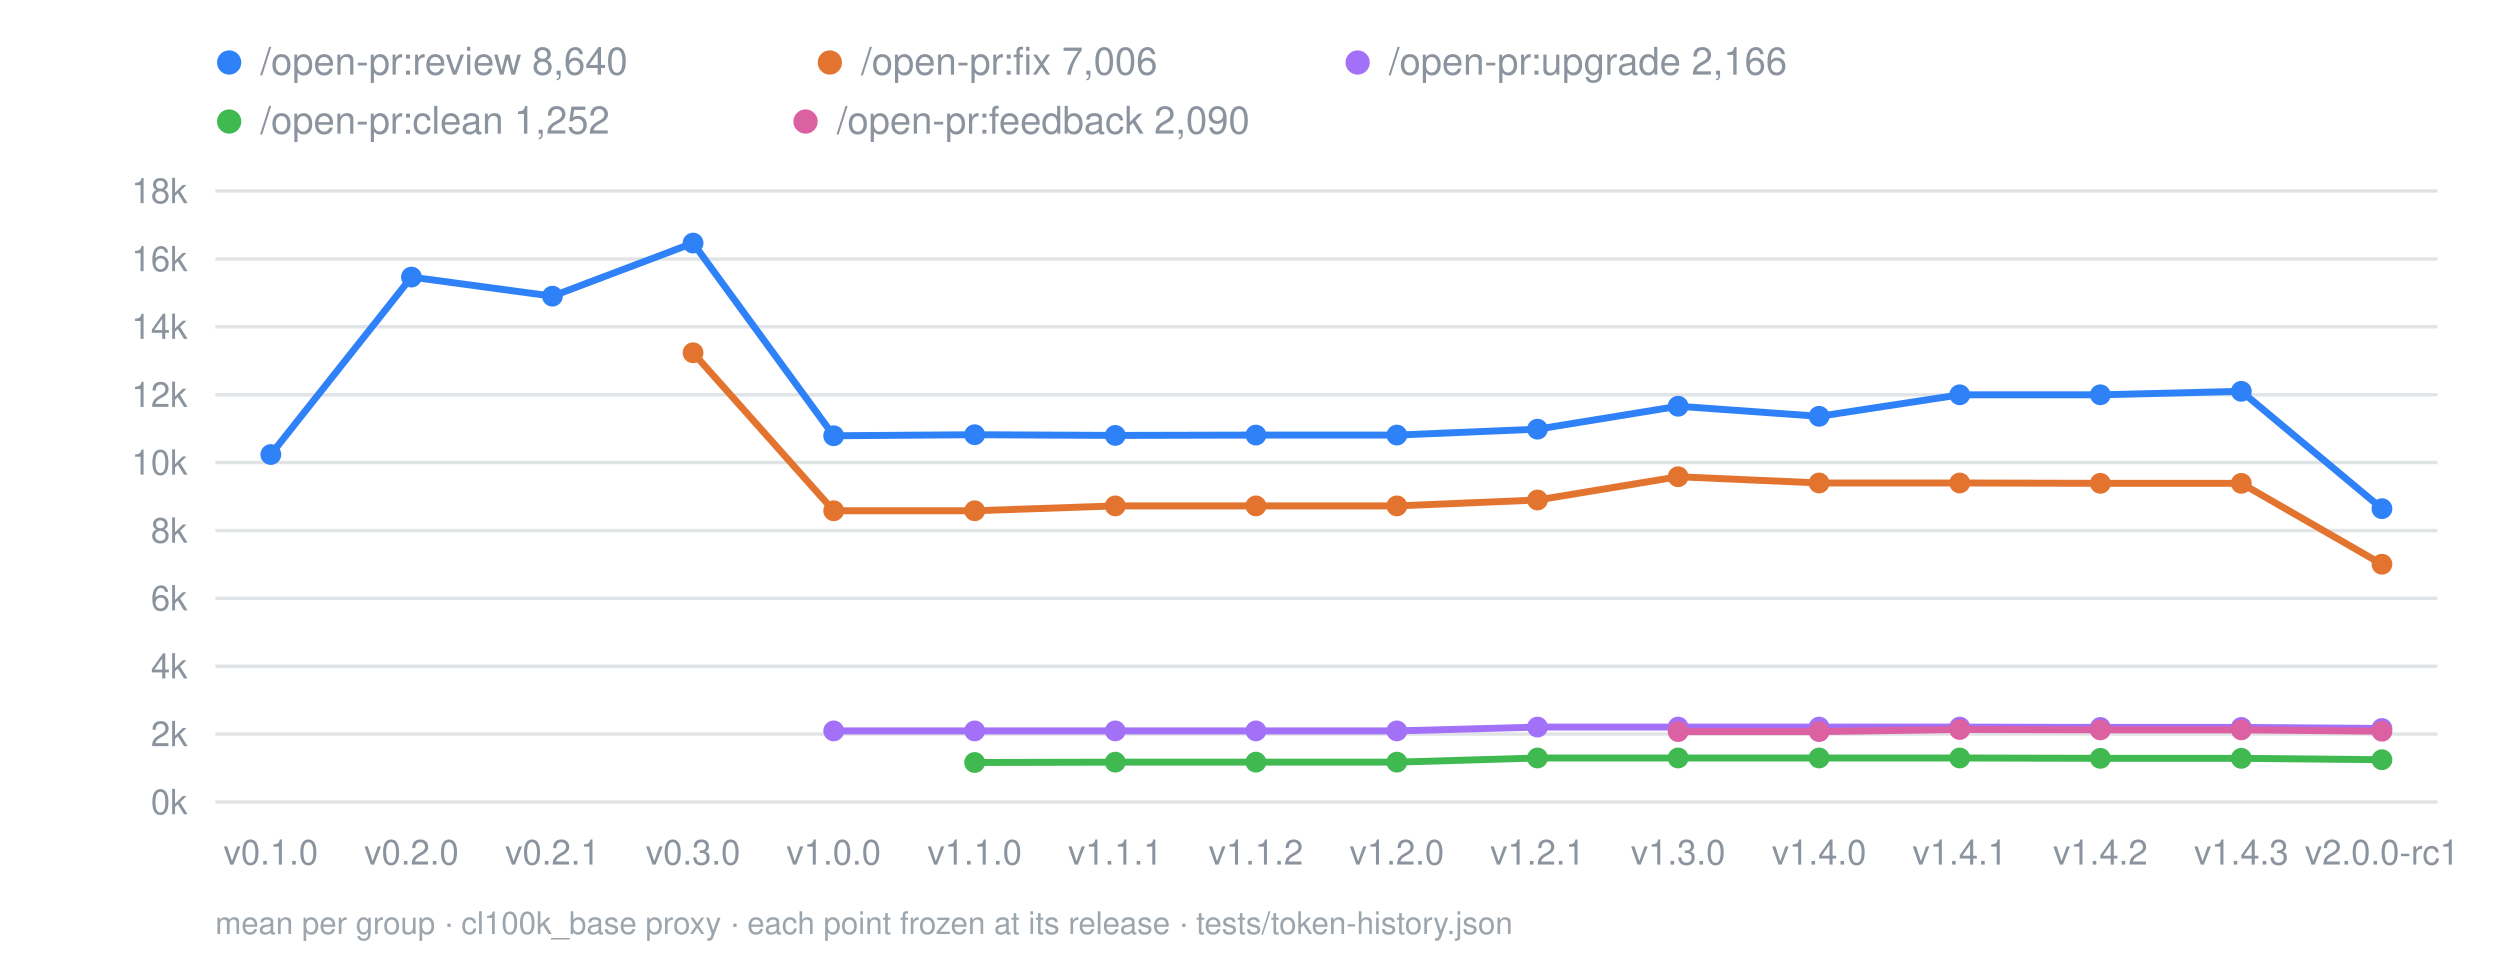
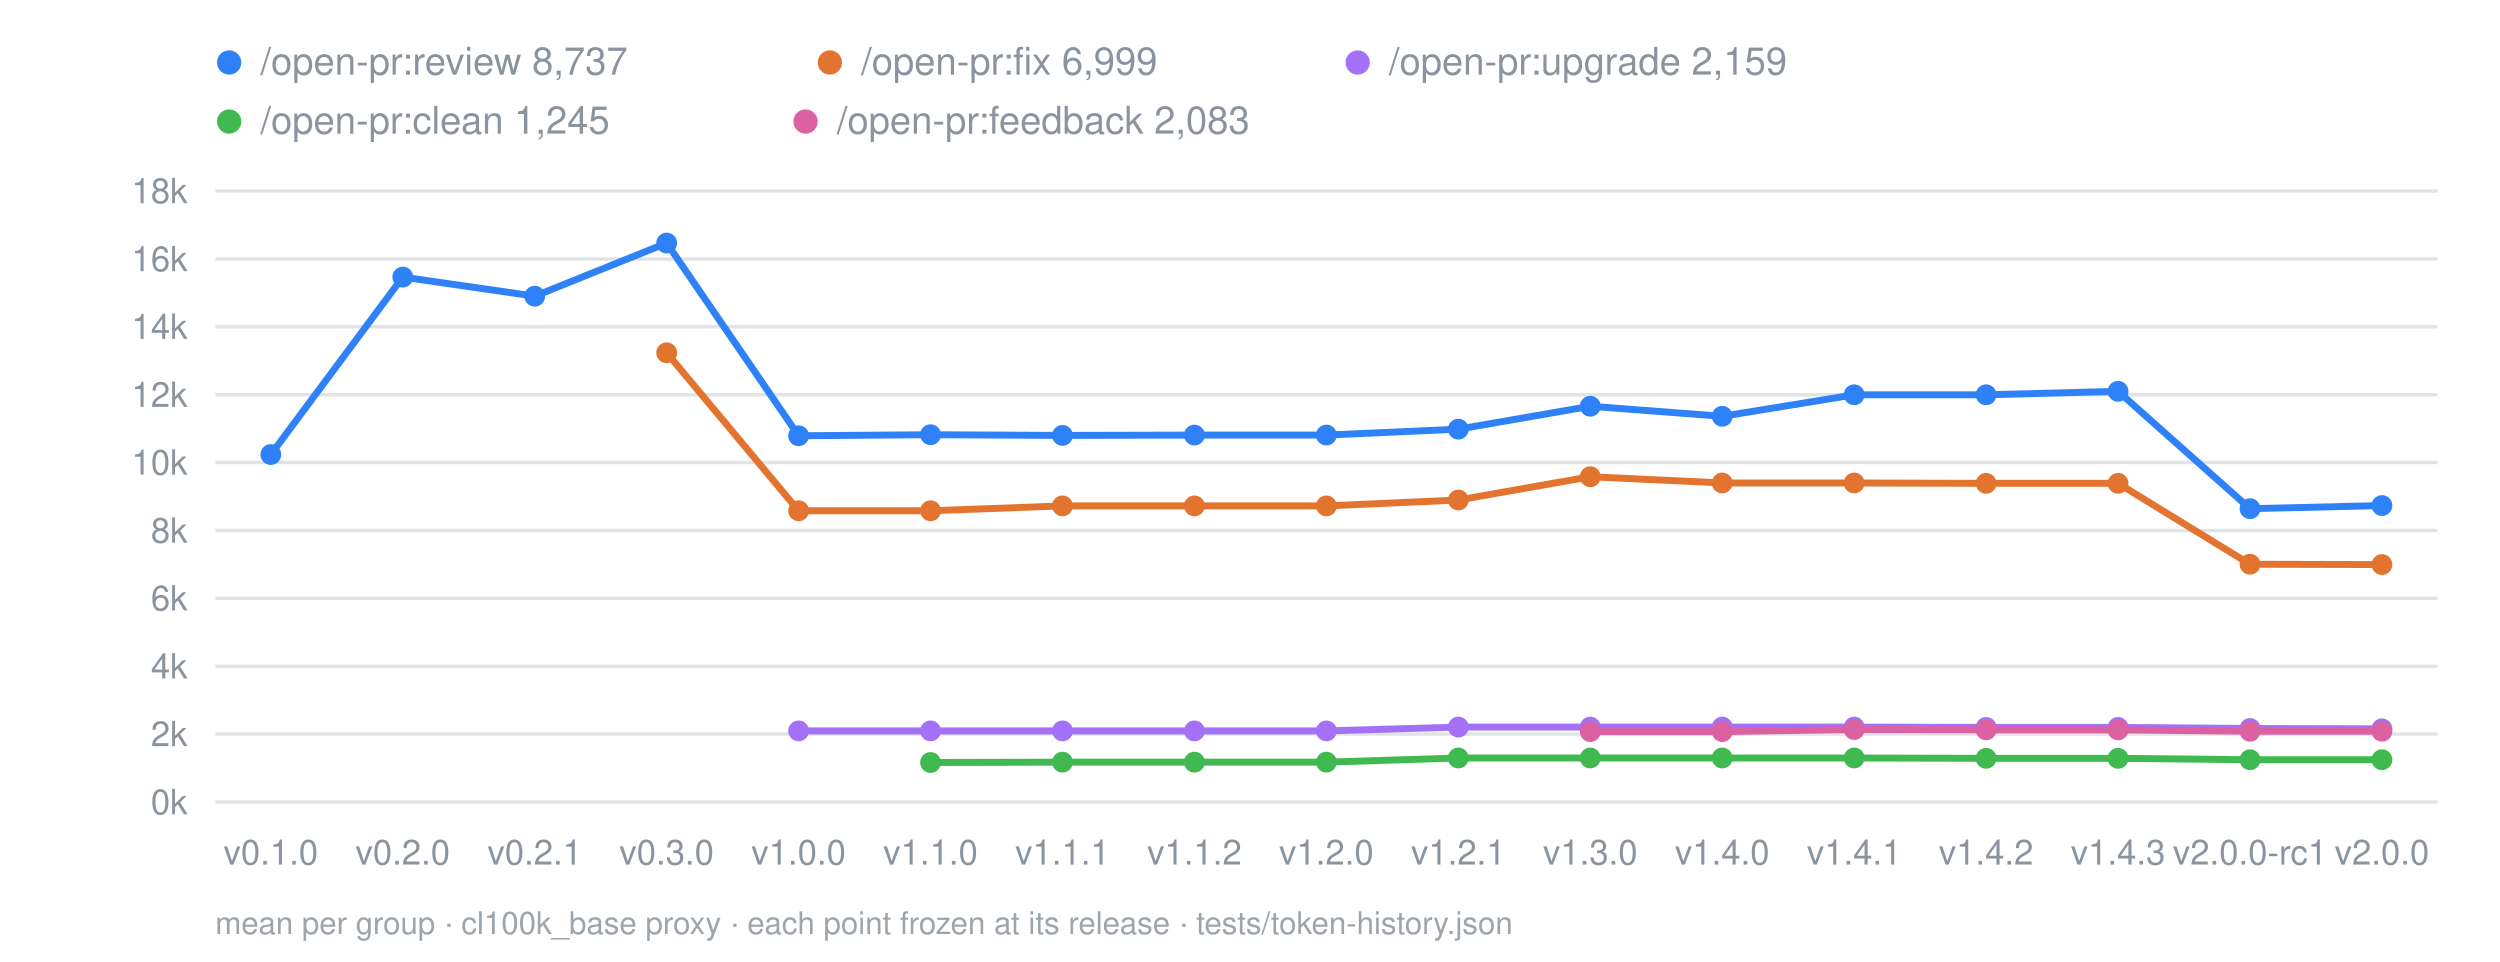
<svg xmlns="http://www.w3.org/2000/svg" viewBox="0 0 720 277" width="720" height="277" font-family="system-ui,-apple-system,Segoe UI,Helvetica,Arial,sans-serif" role="img" aria-label="Context cost per release, one line per command">
  <line x1="62" y1="231.0" x2="702" y2="231.0" stroke="#8b949e" stroke-opacity="0.25" />
  <text x="54" y="234.5" text-anchor="end" font-size="10" fill="#8b949e">0k</text>
  <line x1="62" y1="211.4" x2="702" y2="211.4" stroke="#8b949e" stroke-opacity="0.25" />
  <text x="54" y="214.9" text-anchor="end" font-size="10" fill="#8b949e">2k</text>
  <line x1="62" y1="191.9" x2="702" y2="191.9" stroke="#8b949e" stroke-opacity="0.25" />
  <text x="54" y="195.4" text-anchor="end" font-size="10" fill="#8b949e">4k</text>
  <line x1="62" y1="172.3" x2="702" y2="172.3" stroke="#8b949e" stroke-opacity="0.25" />
  <text x="54" y="175.8" text-anchor="end" font-size="10" fill="#8b949e">6k</text>
  <line x1="62" y1="152.8" x2="702" y2="152.8" stroke="#8b949e" stroke-opacity="0.25" />
  <text x="54" y="156.3" text-anchor="end" font-size="10" fill="#8b949e">8k</text>
  <line x1="62" y1="133.2" x2="702" y2="133.2" stroke="#8b949e" stroke-opacity="0.25" />
  <text x="54" y="136.7" text-anchor="end" font-size="10" fill="#8b949e">10k</text>
  <line x1="62" y1="113.7" x2="702" y2="113.7" stroke="#8b949e" stroke-opacity="0.25" />
  <text x="54" y="117.2" text-anchor="end" font-size="10" fill="#8b949e">12k</text>
  <line x1="62" y1="94.1" x2="702" y2="94.1" stroke="#8b949e" stroke-opacity="0.25" />
  <text x="54" y="97.6" text-anchor="end" font-size="10" fill="#8b949e">14k</text>
  <line x1="62" y1="74.6" x2="702" y2="74.6" stroke="#8b949e" stroke-opacity="0.25" />
  <text x="54" y="78.1" text-anchor="end" font-size="10" fill="#8b949e">16k</text>
  <line x1="62" y1="55.0" x2="702" y2="55.0" stroke="#8b949e" stroke-opacity="0.25" />
  <text x="54" y="58.5" text-anchor="end" font-size="10" fill="#8b949e">18k</text>
  <text x="78.0" y="249.0" text-anchor="middle" font-size="10" fill="#8b949e">v0.1.0</text>
-   <text x="118.5" y="249.0" text-anchor="middle" font-size="10" fill="#8b949e">v0.2.0</text>
-   <text x="159.1" y="249.0" text-anchor="middle" font-size="10" fill="#8b949e">v0.2.1</text>
-   <text x="199.6" y="249.0" text-anchor="middle" font-size="10" fill="#8b949e">v0.3.0</text>
-   <text x="240.1" y="249.0" text-anchor="middle" font-size="10" fill="#8b949e">v1.0.0</text>
-   <text x="280.7" y="249.0" text-anchor="middle" font-size="10" fill="#8b949e">v1.1.0</text>
-   <text x="321.2" y="249.0" text-anchor="middle" font-size="10" fill="#8b949e">v1.1.1</text>
-   <text x="361.7" y="249.0" text-anchor="middle" font-size="10" fill="#8b949e">v1.1.2</text>
-   <text x="402.3" y="249.0" text-anchor="middle" font-size="10" fill="#8b949e">v1.2.0</text>
-   <text x="442.8" y="249.0" text-anchor="middle" font-size="10" fill="#8b949e">v1.2.1</text>
-   <text x="483.3" y="249.0" text-anchor="middle" font-size="10" fill="#8b949e">v1.3.0</text>
-   <text x="523.9" y="249.0" text-anchor="middle" font-size="10" fill="#8b949e">v1.4.0</text>
-   <text x="564.4" y="249.0" text-anchor="middle" font-size="10" fill="#8b949e">v1.4.1</text>
-   <text x="604.9" y="249.0" text-anchor="middle" font-size="10" fill="#8b949e">v1.4.2</text>
-   <text x="645.5" y="249.0" text-anchor="middle" font-size="10" fill="#8b949e">v1.4.3</text>
-   <text x="686.0" y="249.0" text-anchor="middle" font-size="10" fill="#8b949e">v2.0.0-rc1</text>
-   <polyline points="78.0,130.9 118.5,79.8 159.1,85.3 199.6,70.0 240.1,125.5 280.7,125.2 321.2,125.4 361.7,125.3 402.3,125.3 442.8,123.6 483.3,117.0 523.9,119.9 564.4,113.7 604.9,113.7 645.5,112.7 686.0,146.5" fill="none" stroke="#2f81f7" stroke-width="2" stroke-linejoin="round" />
+   <text x="116.0" y="249.0" text-anchor="middle" font-size="10" fill="#8b949e">v0.2.0</text>
+   <text x="154.0" y="249.0" text-anchor="middle" font-size="10" fill="#8b949e">v0.2.1</text>
+   <text x="192.0" y="249.0" text-anchor="middle" font-size="10" fill="#8b949e">v0.3.0</text>
+   <text x="230.0" y="249.0" text-anchor="middle" font-size="10" fill="#8b949e">v1.0.0</text>
+   <text x="268.0" y="249.0" text-anchor="middle" font-size="10" fill="#8b949e">v1.1.0</text>
+   <text x="306.0" y="249.0" text-anchor="middle" font-size="10" fill="#8b949e">v1.1.1</text>
+   <text x="344.0" y="249.0" text-anchor="middle" font-size="10" fill="#8b949e">v1.1.2</text>
+   <text x="382.0" y="249.0" text-anchor="middle" font-size="10" fill="#8b949e">v1.2.0</text>
+   <text x="420.0" y="249.0" text-anchor="middle" font-size="10" fill="#8b949e">v1.2.1</text>
+   <text x="458.0" y="249.0" text-anchor="middle" font-size="10" fill="#8b949e">v1.3.0</text>
+   <text x="496.0" y="249.0" text-anchor="middle" font-size="10" fill="#8b949e">v1.4.0</text>
+   <text x="534.0" y="249.0" text-anchor="middle" font-size="10" fill="#8b949e">v1.4.1</text>
+   <text x="572.0" y="249.0" text-anchor="middle" font-size="10" fill="#8b949e">v1.4.2</text>
+   <text x="610.0" y="249.0" text-anchor="middle" font-size="10" fill="#8b949e">v1.4.3</text>
+   <text x="648.0" y="249.0" text-anchor="middle" font-size="10" fill="#8b949e">v2.0.0-rc1</text>
+   <text x="686.0" y="249.0" text-anchor="middle" font-size="10" fill="#8b949e">v2.0.0</text>
+   <polyline points="78.0,130.9 116.0,79.8 154.0,85.3 192.0,70.0 230.0,125.5 268.0,125.2 306.0,125.4 344.0,125.3 382.0,125.3 420.0,123.6 458.0,117.0 496.0,119.9 534.0,113.7 572.0,113.7 610.0,112.7 648.0,146.5 686.0,145.6" fill="none" stroke="#2f81f7" stroke-width="2" stroke-linejoin="round" />
  <circle cx="78.0" cy="130.9" r="3" fill="#2f81f7" />
-   <circle cx="118.5" cy="79.8" r="3" fill="#2f81f7" />
-   <circle cx="159.1" cy="85.3" r="3" fill="#2f81f7" />
-   <circle cx="199.6" cy="70.0" r="3" fill="#2f81f7" />
-   <circle cx="240.1" cy="125.5" r="3" fill="#2f81f7" />
-   <circle cx="280.7" cy="125.2" r="3" fill="#2f81f7" />
-   <circle cx="321.2" cy="125.4" r="3" fill="#2f81f7" />
-   <circle cx="361.7" cy="125.3" r="3" fill="#2f81f7" />
-   <circle cx="402.3" cy="125.3" r="3" fill="#2f81f7" />
-   <circle cx="442.8" cy="123.6" r="3" fill="#2f81f7" />
-   <circle cx="483.3" cy="117.0" r="3" fill="#2f81f7" />
-   <circle cx="523.9" cy="119.9" r="3" fill="#2f81f7" />
-   <circle cx="564.4" cy="113.7" r="3" fill="#2f81f7" />
-   <circle cx="604.9" cy="113.7" r="3" fill="#2f81f7" />
-   <circle cx="645.5" cy="112.7" r="3" fill="#2f81f7" />
-   <circle cx="686.0" cy="146.5" r="3" fill="#2f81f7" />
-   <polyline points="199.6,101.6 240.1,147.1 280.7,147.1 321.2,145.7 361.7,145.7 402.3,145.7 442.8,144.0 483.3,137.3 523.9,139.1 564.4,139.1 604.9,139.2 645.5,139.2 686.0,162.5" fill="none" stroke="#e3742f" stroke-width="2" stroke-linejoin="round" />
-   <circle cx="199.6" cy="101.6" r="3" fill="#e3742f" />
-   <circle cx="240.1" cy="147.1" r="3" fill="#e3742f" />
-   <circle cx="280.7" cy="147.1" r="3" fill="#e3742f" />
-   <circle cx="321.2" cy="145.7" r="3" fill="#e3742f" />
-   <circle cx="361.7" cy="145.7" r="3" fill="#e3742f" />
-   <circle cx="402.3" cy="145.7" r="3" fill="#e3742f" />
-   <circle cx="442.8" cy="144.0" r="3" fill="#e3742f" />
-   <circle cx="483.3" cy="137.3" r="3" fill="#e3742f" />
-   <circle cx="523.9" cy="139.1" r="3" fill="#e3742f" />
-   <circle cx="564.4" cy="139.1" r="3" fill="#e3742f" />
-   <circle cx="604.9" cy="139.2" r="3" fill="#e3742f" />
-   <circle cx="645.5" cy="139.2" r="3" fill="#e3742f" />
-   <circle cx="686.0" cy="162.5" r="3" fill="#e3742f" />
-   <polyline points="240.1,210.5 280.7,210.5 321.2,210.5 361.7,210.5 402.3,210.5 442.8,209.4 483.3,209.4 523.9,209.4 564.4,209.4 604.9,209.5 645.5,209.5 686.0,209.8" fill="none" stroke="#a371f7" stroke-width="2" stroke-linejoin="round" />
-   <circle cx="240.1" cy="210.5" r="3" fill="#a371f7" />
-   <circle cx="280.7" cy="210.5" r="3" fill="#a371f7" />
-   <circle cx="321.2" cy="210.5" r="3" fill="#a371f7" />
-   <circle cx="361.7" cy="210.5" r="3" fill="#a371f7" />
-   <circle cx="402.3" cy="210.5" r="3" fill="#a371f7" />
-   <circle cx="442.8" cy="209.4" r="3" fill="#a371f7" />
-   <circle cx="483.3" cy="209.4" r="3" fill="#a371f7" />
-   <circle cx="523.9" cy="209.4" r="3" fill="#a371f7" />
-   <circle cx="564.4" cy="209.4" r="3" fill="#a371f7" />
-   <circle cx="604.9" cy="209.5" r="3" fill="#a371f7" />
-   <circle cx="645.5" cy="209.5" r="3" fill="#a371f7" />
-   <circle cx="686.0" cy="209.8" r="3" fill="#a371f7" />
-   <polyline points="280.7,219.6 321.2,219.5 361.7,219.5 402.3,219.5 442.8,218.3 483.3,218.3 523.9,218.3 564.4,218.3 604.9,218.4 645.5,218.4 686.0,218.8" fill="none" stroke="#3fb950" stroke-width="2" stroke-linejoin="round" />
-   <circle cx="280.7" cy="219.6" r="3" fill="#3fb950" />
-   <circle cx="321.2" cy="219.5" r="3" fill="#3fb950" />
-   <circle cx="361.7" cy="219.5" r="3" fill="#3fb950" />
-   <circle cx="402.3" cy="219.5" r="3" fill="#3fb950" />
-   <circle cx="442.8" cy="218.3" r="3" fill="#3fb950" />
-   <circle cx="483.3" cy="218.3" r="3" fill="#3fb950" />
-   <circle cx="523.9" cy="218.3" r="3" fill="#3fb950" />
-   <circle cx="564.4" cy="218.3" r="3" fill="#3fb950" />
-   <circle cx="604.9" cy="218.4" r="3" fill="#3fb950" />
-   <circle cx="645.5" cy="218.4" r="3" fill="#3fb950" />
+   <circle cx="116.0" cy="79.8" r="3" fill="#2f81f7" />
+   <circle cx="154.0" cy="85.3" r="3" fill="#2f81f7" />
+   <circle cx="192.0" cy="70.0" r="3" fill="#2f81f7" />
+   <circle cx="230.0" cy="125.5" r="3" fill="#2f81f7" />
+   <circle cx="268.0" cy="125.2" r="3" fill="#2f81f7" />
+   <circle cx="306.0" cy="125.4" r="3" fill="#2f81f7" />
+   <circle cx="344.0" cy="125.3" r="3" fill="#2f81f7" />
+   <circle cx="382.0" cy="125.3" r="3" fill="#2f81f7" />
+   <circle cx="420.0" cy="123.6" r="3" fill="#2f81f7" />
+   <circle cx="458.0" cy="117.0" r="3" fill="#2f81f7" />
+   <circle cx="496.0" cy="119.9" r="3" fill="#2f81f7" />
+   <circle cx="534.0" cy="113.7" r="3" fill="#2f81f7" />
+   <circle cx="572.0" cy="113.7" r="3" fill="#2f81f7" />
+   <circle cx="610.0" cy="112.7" r="3" fill="#2f81f7" />
+   <circle cx="648.0" cy="146.5" r="3" fill="#2f81f7" />
+   <circle cx="686.0" cy="145.6" r="3" fill="#2f81f7" />
+   <polyline points="192.0,101.6 230.0,147.1 268.0,147.1 306.0,145.7 344.0,145.7 382.0,145.7 420.0,144.0 458.0,137.3 496.0,139.1 534.0,139.1 572.0,139.2 610.0,139.2 648.0,162.5 686.0,162.6" fill="none" stroke="#e3742f" stroke-width="2" stroke-linejoin="round" />
+   <circle cx="192.0" cy="101.6" r="3" fill="#e3742f" />
+   <circle cx="230.0" cy="147.1" r="3" fill="#e3742f" />
+   <circle cx="268.0" cy="147.1" r="3" fill="#e3742f" />
+   <circle cx="306.0" cy="145.7" r="3" fill="#e3742f" />
+   <circle cx="344.0" cy="145.7" r="3" fill="#e3742f" />
+   <circle cx="382.0" cy="145.7" r="3" fill="#e3742f" />
+   <circle cx="420.0" cy="144.0" r="3" fill="#e3742f" />
+   <circle cx="458.0" cy="137.3" r="3" fill="#e3742f" />
+   <circle cx="496.0" cy="139.1" r="3" fill="#e3742f" />
+   <circle cx="534.0" cy="139.1" r="3" fill="#e3742f" />
+   <circle cx="572.0" cy="139.2" r="3" fill="#e3742f" />
+   <circle cx="610.0" cy="139.2" r="3" fill="#e3742f" />
+   <circle cx="648.0" cy="162.5" r="3" fill="#e3742f" />
+   <circle cx="686.0" cy="162.6" r="3" fill="#e3742f" />
+   <polyline points="230.0,210.5 268.0,210.5 306.0,210.5 344.0,210.5 382.0,210.5 420.0,209.4 458.0,209.4 496.0,209.4 534.0,209.4 572.0,209.5 610.0,209.5 648.0,209.8 686.0,209.9" fill="none" stroke="#a371f7" stroke-width="2" stroke-linejoin="round" />
+   <circle cx="230.0" cy="210.5" r="3" fill="#a371f7" />
+   <circle cx="268.0" cy="210.5" r="3" fill="#a371f7" />
+   <circle cx="306.0" cy="210.5" r="3" fill="#a371f7" />
+   <circle cx="344.0" cy="210.5" r="3" fill="#a371f7" />
+   <circle cx="382.0" cy="210.5" r="3" fill="#a371f7" />
+   <circle cx="420.0" cy="209.4" r="3" fill="#a371f7" />
+   <circle cx="458.0" cy="209.4" r="3" fill="#a371f7" />
+   <circle cx="496.0" cy="209.4" r="3" fill="#a371f7" />
+   <circle cx="534.0" cy="209.4" r="3" fill="#a371f7" />
+   <circle cx="572.0" cy="209.5" r="3" fill="#a371f7" />
+   <circle cx="610.0" cy="209.5" r="3" fill="#a371f7" />
+   <circle cx="648.0" cy="209.8" r="3" fill="#a371f7" />
+   <circle cx="686.0" cy="209.9" r="3" fill="#a371f7" />
+   <polyline points="268.0,219.6 306.0,219.5 344.0,219.5 382.0,219.5 420.0,218.3 458.0,218.3 496.0,218.3 534.0,218.3 572.0,218.4 610.0,218.4 648.0,218.8 686.0,218.8" fill="none" stroke="#3fb950" stroke-width="2" stroke-linejoin="round" />
+   <circle cx="268.0" cy="219.6" r="3" fill="#3fb950" />
+   <circle cx="306.0" cy="219.5" r="3" fill="#3fb950" />
+   <circle cx="344.0" cy="219.5" r="3" fill="#3fb950" />
+   <circle cx="382.0" cy="219.5" r="3" fill="#3fb950" />
+   <circle cx="420.0" cy="218.3" r="3" fill="#3fb950" />
+   <circle cx="458.0" cy="218.3" r="3" fill="#3fb950" />
+   <circle cx="496.0" cy="218.3" r="3" fill="#3fb950" />
+   <circle cx="534.0" cy="218.3" r="3" fill="#3fb950" />
+   <circle cx="572.0" cy="218.4" r="3" fill="#3fb950" />
+   <circle cx="610.0" cy="218.4" r="3" fill="#3fb950" />
+   <circle cx="648.0" cy="218.8" r="3" fill="#3fb950" />
  <circle cx="686.0" cy="218.8" r="3" fill="#3fb950" />
-   <polyline points="483.3,210.7 523.9,210.7 564.4,210.1 604.9,210.2 645.5,210.2 686.0,210.6" fill="none" stroke="#db61a2" stroke-width="2" stroke-linejoin="round" />
-   <circle cx="483.3" cy="210.7" r="3" fill="#db61a2" />
-   <circle cx="523.9" cy="210.7" r="3" fill="#db61a2" />
-   <circle cx="564.4" cy="210.1" r="3" fill="#db61a2" />
-   <circle cx="604.9" cy="210.2" r="3" fill="#db61a2" />
-   <circle cx="645.5" cy="210.2" r="3" fill="#db61a2" />
+   <polyline points="458.0,210.7 496.0,210.7 534.0,210.1 572.0,210.2 610.0,210.2 648.0,210.6 686.0,210.6" fill="none" stroke="#db61a2" stroke-width="2" stroke-linejoin="round" />
+   <circle cx="458.0" cy="210.7" r="3" fill="#db61a2" />
+   <circle cx="496.0" cy="210.7" r="3" fill="#db61a2" />
+   <circle cx="534.0" cy="210.1" r="3" fill="#db61a2" />
+   <circle cx="572.0" cy="210.2" r="3" fill="#db61a2" />
+   <circle cx="610.0" cy="210.2" r="3" fill="#db61a2" />
+   <circle cx="648.0" cy="210.6" r="3" fill="#db61a2" />
  <circle cx="686.0" cy="210.6" r="3" fill="#db61a2" />
  <circle cx="66" cy="18" r="3.5" fill="#2f81f7" />
-   <text x="75" y="21.5" font-size="11" fill="#8b949e">/open-pr:review 8,640</text>
+   <text x="75" y="21.5" font-size="11" fill="#8b949e">/open-pr:review 8,737</text>
  <circle cx="239.0" cy="18" r="3.5" fill="#e3742f" />
-   <text x="248.0" y="21.5" font-size="11" fill="#8b949e">/open-pr:fix 7,006</text>
+   <text x="248.0" y="21.5" font-size="11" fill="#8b949e">/open-pr:fix 6,999</text>
  <circle cx="391.0" cy="18" r="3.5" fill="#a371f7" />
-   <text x="400.0" y="21.5" font-size="11" fill="#8b949e">/open-pr:upgrade 2,166</text>
+   <text x="400.0" y="21.5" font-size="11" fill="#8b949e">/open-pr:upgrade 2,159</text>
  <circle cx="66" cy="35" r="3.5" fill="#3fb950" />
-   <text x="75" y="38.5" font-size="11" fill="#8b949e">/open-pr:clean 1,252</text>
+   <text x="75" y="38.5" font-size="11" fill="#8b949e">/open-pr:clean 1,245</text>
  <circle cx="232.0" cy="35" r="3.5" fill="#db61a2" />
-   <text x="241.0" y="38.5" font-size="11" fill="#8b949e">/open-pr:feedback 2,090</text>
+   <text x="241.0" y="38.5" font-size="11" fill="#8b949e">/open-pr:feedback 2,083</text>
  <text x="62" y="269" font-size="9" fill="#8b949e" fill-opacity="0.85">mean per group · cl100k_base proxy · each point frozen at its release · tests/token-history.json</text>
</svg>
